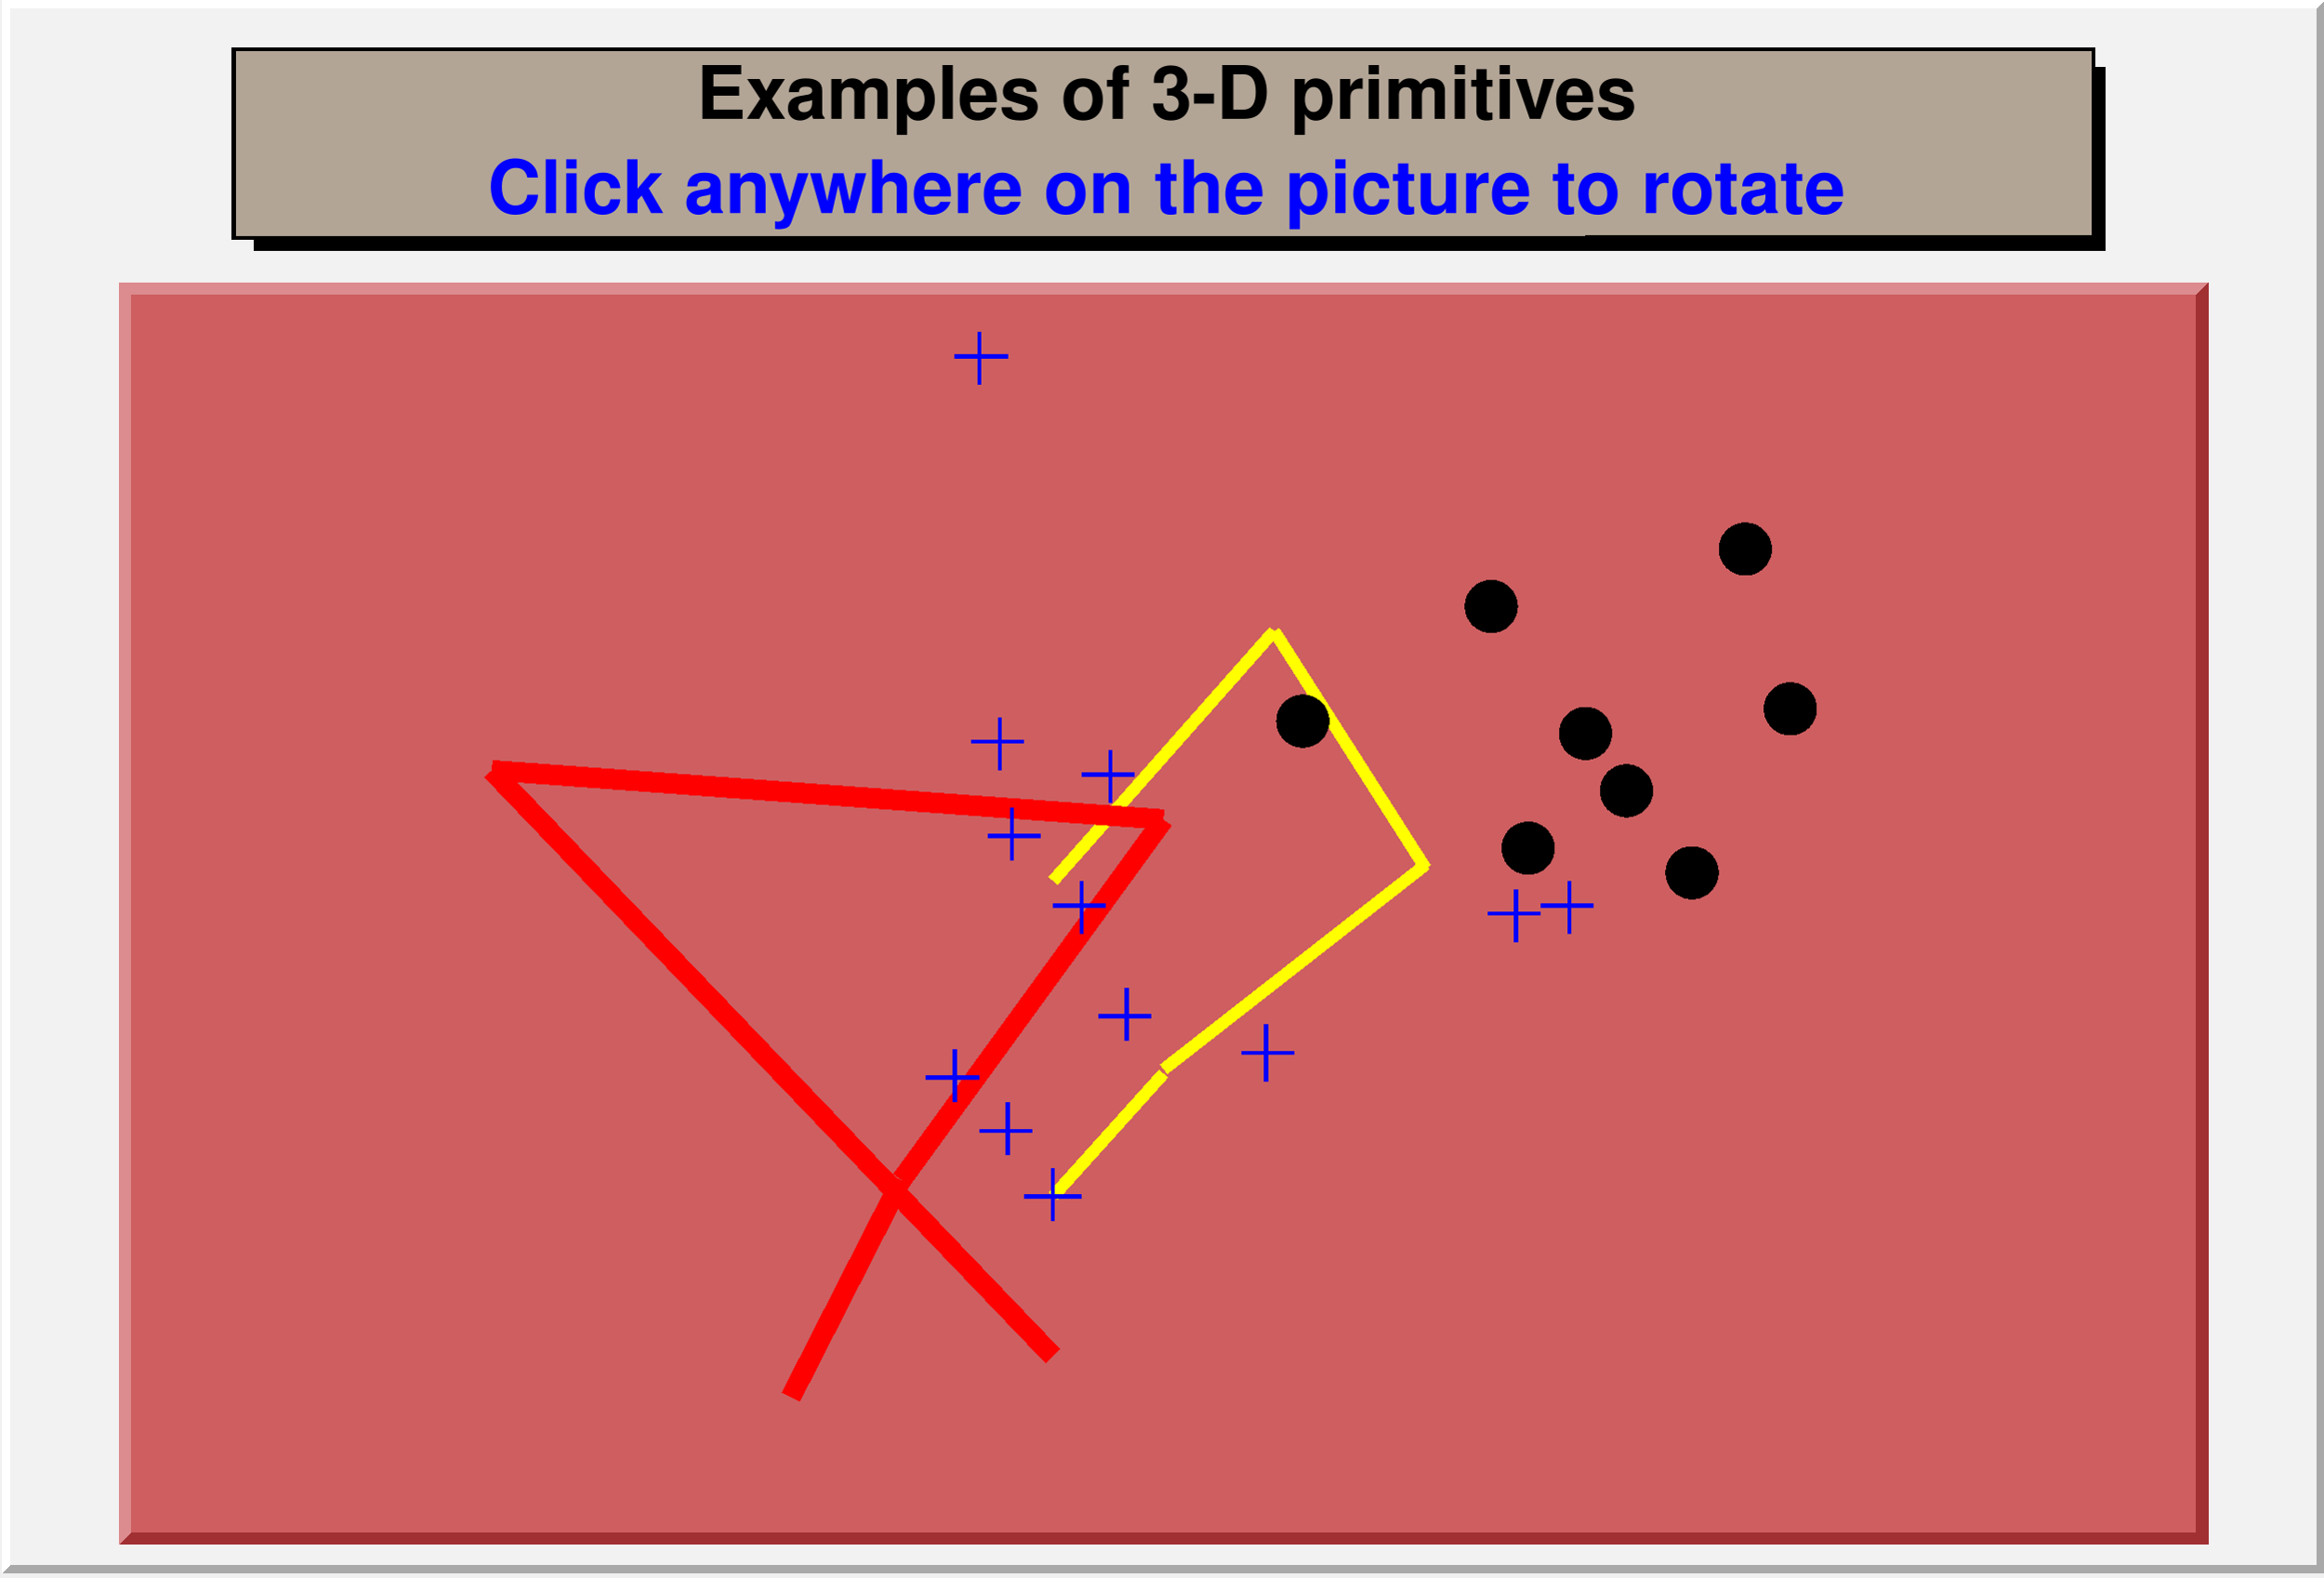
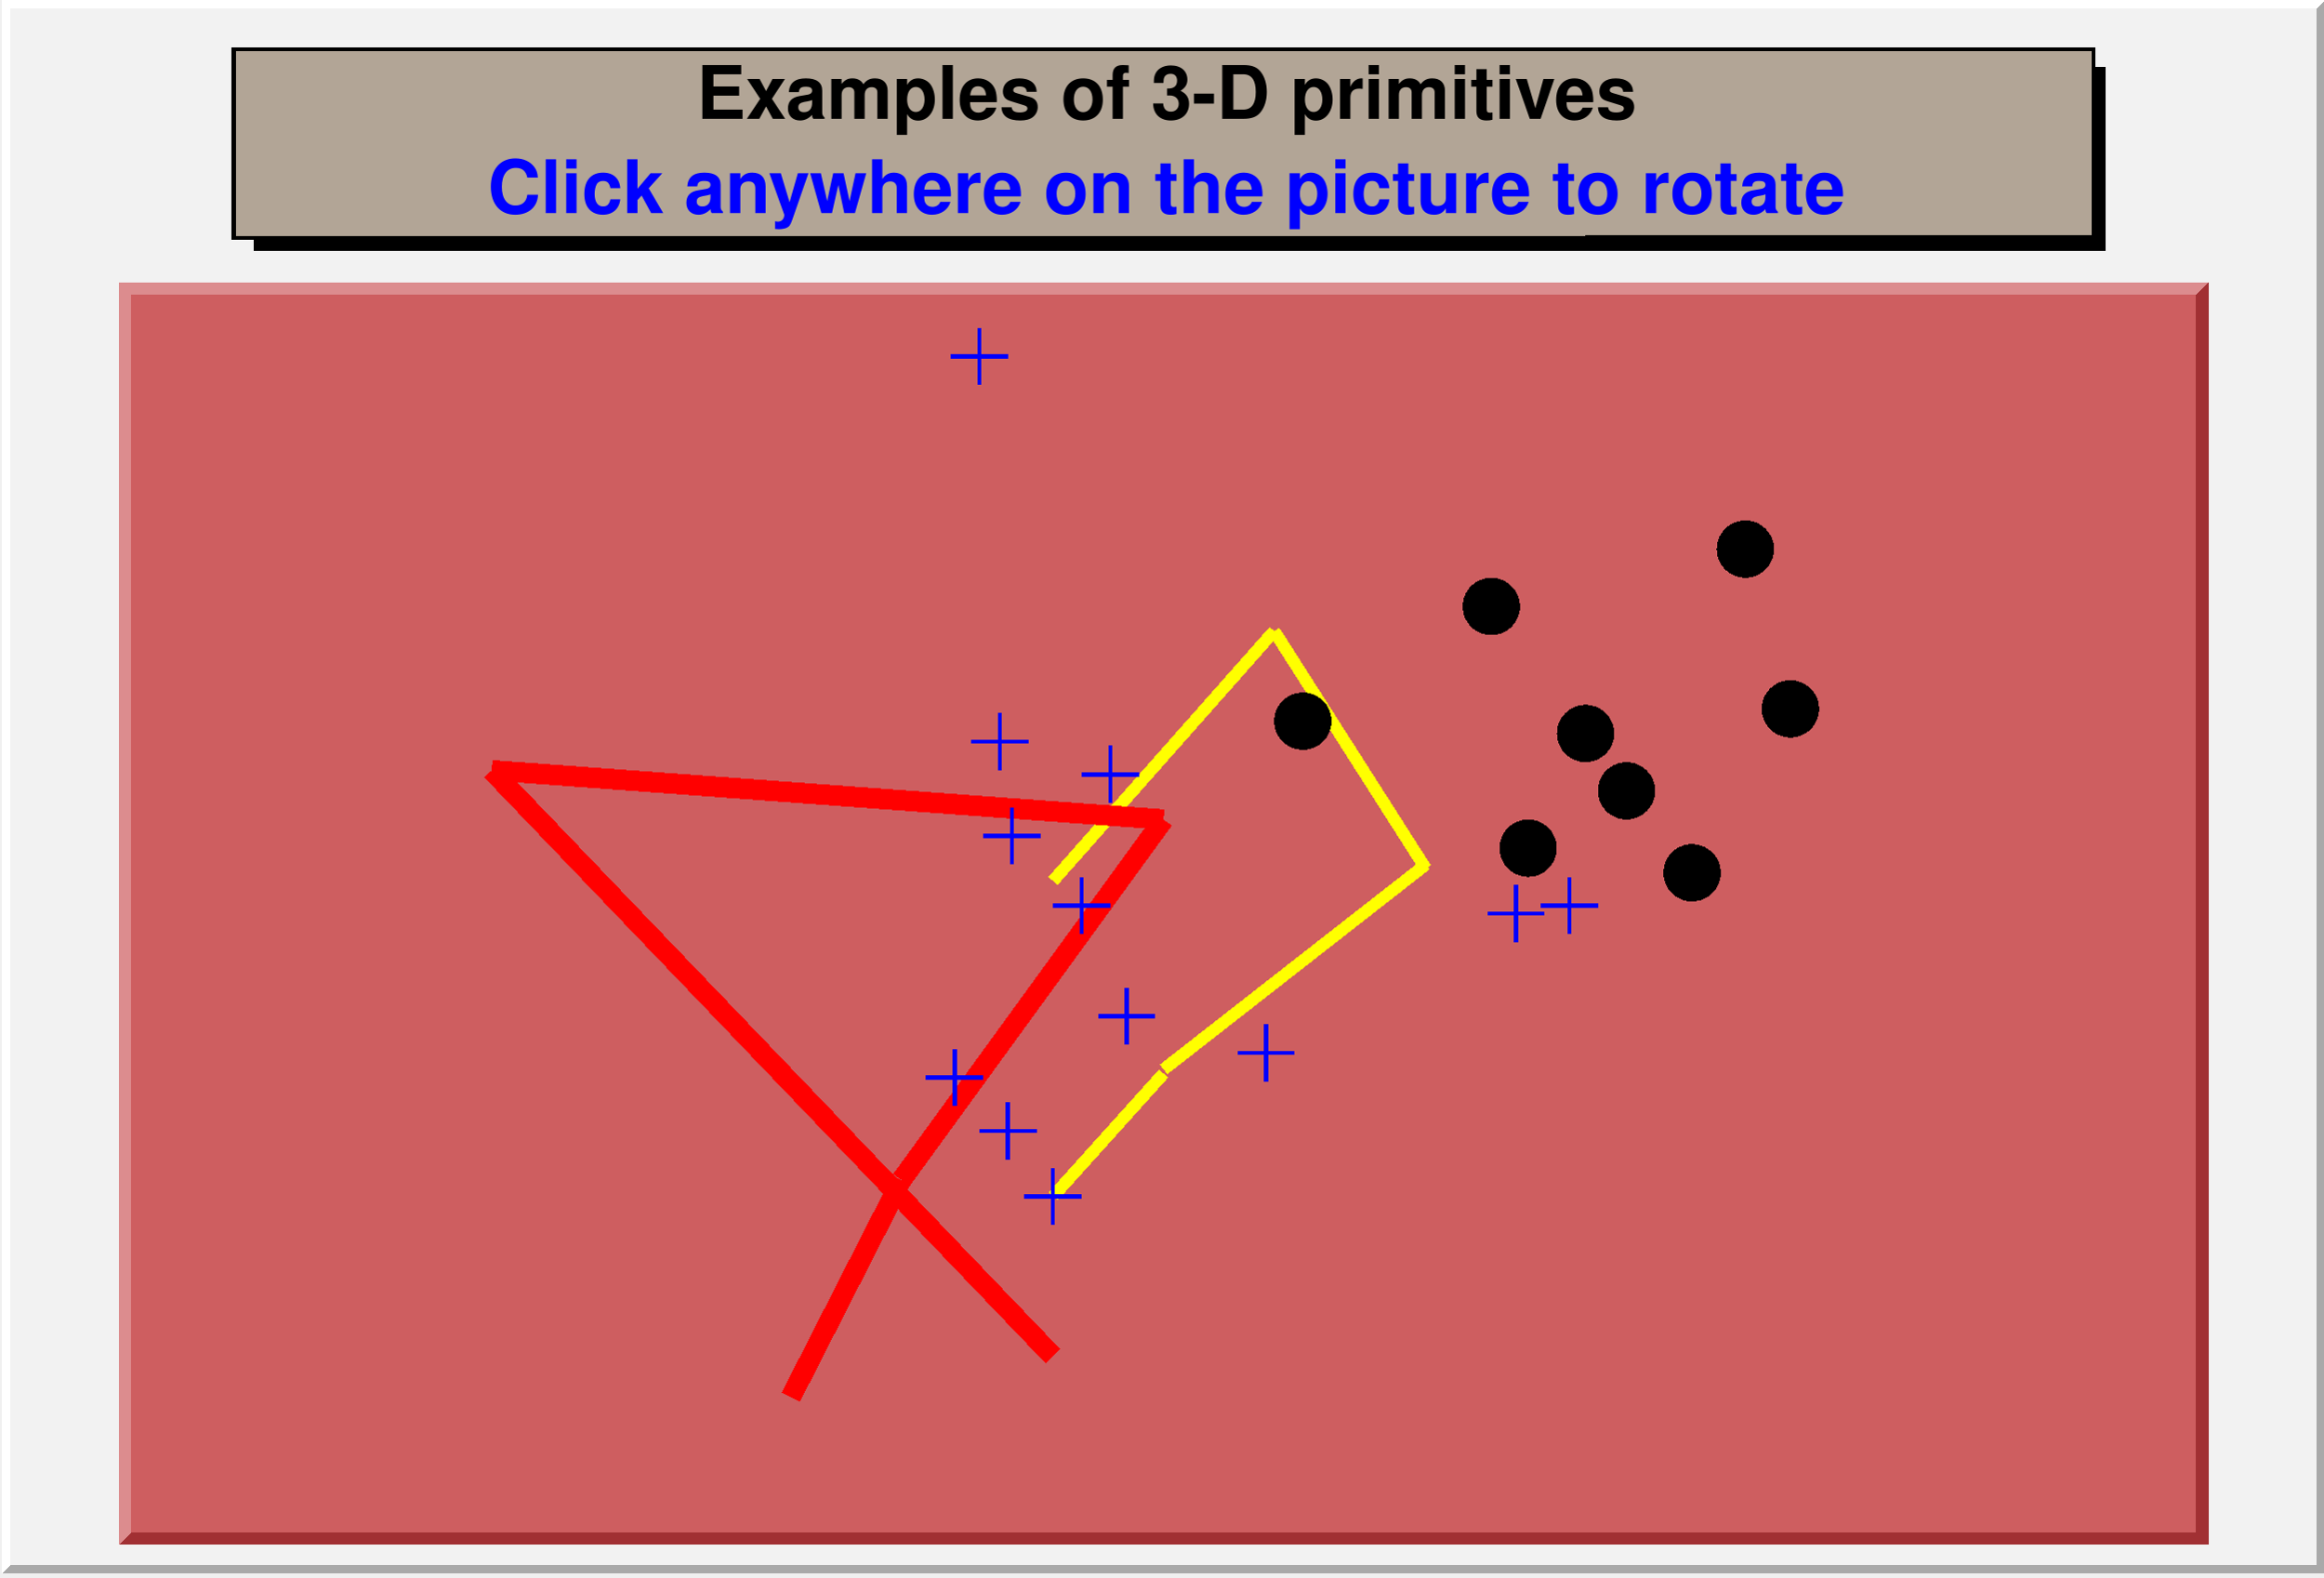
<svg xmlns="http://www.w3.org/2000/svg" width="567" height="385" viewBox="0 0 567 385" shape-rendering="crispEdges">
  <rect x="0.500" y="0" width="567" height="384" fill="#f2f2f2" />
  <path d="M0.500,384l 2.0, -2.0v -380h 563l 2.0, -2.0h -567v 384z" fill="white" />
  <path d="M0.500,384l 2.0, -2.0h 563v -380l 2.0, -2.0v 384h -567z" fill="#a9a9a9" />
  <rect x="29" y="69" width="510" height="308" fill="#ce5e60" />
  <path d="M29,377l 3.0, -3.0v -302h 504l 3.0, -3.0h -510v 308z" fill="#dc8c8e" />
  <path d="M29,377l 3.0, -3.0h 504v -302l 3.0, -3.0v 308h -510z" fill="#a13033" />
  <path d="M257,292l 27, -30" fill="none" stroke="#ffff00" stroke-width="3.0" />
  <path d="M284,261l 64, -50" fill="none" stroke="#ffff00" stroke-width="3.0" />
  <path d="M348,212l -37, -58" fill="none" stroke="#ffff00" stroke-width="3.0" />
  <path d="M311,154l -54, 61" fill="none" stroke="#ffff00" stroke-width="3.0" />
  <path d="M193,341l 27, -53" fill="none" stroke="#ff0000" stroke-width="5.0" />
  <path d="M220,288l 64, -88" fill="none" stroke="#ff0000" stroke-width="5.0" />
  <path d="M284,200l -164, -12" fill="none" stroke="#ff0000" stroke-width="5.0" />
  <path d="M120,188l 137, 143" fill="none" stroke="#ff0000" stroke-width="5.0" />
-   <g stroke="#0000ff" stroke-width="1.000" fill="none">
-     <line x1="250" y1="292" x2="264" y2="292" />
-     <line x1="257" y1="285" x2="257" y2="298" />
-   </g>
-   <g stroke="#0000ff" stroke-width="1.000" fill="none">
-     <line x1="226" y1="263" x2="239" y2="263" />
-     <line x1="233" y1="256" x2="233" y2="269" />
-   </g>
-   <g stroke="#0000ff" stroke-width="1.000" fill="none">
-     <line x1="239" y1="276" x2="252" y2="276" />
-     <line x1="246" y1="269" x2="246" y2="282" />
-   </g>
-   <g stroke="#0000ff" stroke-width="1.000" fill="none">
-     <line x1="237" y1="181" x2="250" y2="181" />
-     <line x1="244" y1="175" x2="244" y2="188" />
-   </g>
-   <g stroke="#0000ff" stroke-width="1.000" fill="none">
-     <line x1="257" y1="221" x2="270" y2="221" />
-     <line x1="264" y1="215" x2="264" y2="228" />
-   </g>
-   <g stroke="#0000ff" stroke-width="1.000" fill="none">
-     <line x1="241" y1="204" x2="254" y2="204" />
-     <line x1="247" y1="197" x2="247" y2="210" />
-   </g>
-   <g stroke="#0000ff" stroke-width="1.000" fill="none">
-     <line x1="268" y1="248" x2="281" y2="248" />
-     <line x1="275" y1="241" x2="275" y2="254" />
-   </g>
-   <g stroke="#0000ff" stroke-width="1.000" fill="none">
-     <line x1="303" y1="257" x2="316" y2="257" />
-     <line x1="309" y1="250" x2="309" y2="264" />
-   </g>
-   <g stroke="#0000ff" stroke-width="1.000" fill="none">
-     <line x1="264" y1="189" x2="277" y2="189" />
-     <line x1="271" y1="183" x2="271" y2="196" />
-   </g>
-   <g stroke="#0000ff" stroke-width="1.000" fill="none">
-     <line x1="233" y1="87" x2="246" y2="87" />
-     <line x1="239" y1="81" x2="239" y2="94" />
-   </g>
-   <g stroke="#0000ff" stroke-width="1.000" fill="none">
-     <line x1="363" y1="223" x2="376" y2="223" />
-     <line x1="370" y1="217" x2="370" y2="230" />
-   </g>
-   <g stroke="#0000ff" stroke-width="1.000" fill="none">
-     <line x1="376" y1="221" x2="389" y2="221" />
-     <line x1="383" y1="215" x2="383" y2="228" />
+   <path stroke="#0000ff" stroke-width="1" fill="none" d="M250,292l14,0M257,285l0,14" />
+   <path stroke="#0000ff" stroke-width="1" fill="none" d="M226,263l14,0M233,256l0,14" />
+   <path stroke="#0000ff" stroke-width="1" fill="none" d="M239,276l14,0M246,269l0,14" />
+   <path stroke="#0000ff" stroke-width="1" fill="none" d="M237,181l14,0M244,174l0,14" />
+   <path stroke="#0000ff" stroke-width="1" fill="none" d="M257,221l14,0M264,214l0,14" />
+   <path stroke="#0000ff" stroke-width="1" fill="none" d="M240,204l14,0M247,197l0,14" />
+   <path stroke="#0000ff" stroke-width="1" fill="none" d="M268,248l14,0M275,241l0,14" />
+   <path stroke="#0000ff" stroke-width="1" fill="none" d="M302,257l14,0M309,250l0,14" />
+   <path stroke="#0000ff" stroke-width="1" fill="none" d="M264,189l14,0M271,182l0,14" />
+   <path stroke="#0000ff" stroke-width="1" fill="none" d="M232,87l14,0M239,80l0,14" />
+   <path stroke="#0000ff" stroke-width="1" fill="none" d="M363,223l14,0M370,216l0,14" />
+   <path stroke="#0000ff" stroke-width="1" fill="none" d="M376,221l14,0M383,214l0,14" />
+   <g fill="black">
+     <circle cx="373" cy="207" r="7" />
  </g>
  <g fill="black">
-     <circle cx="373" cy="207" r="6.5" />
+     <circle cx="364" cy="148" r="7" />
  </g>
  <g fill="black">
-     <circle cx="364" cy="148" r="6.5" />
+     <circle cx="318" cy="176" r="7" />
  </g>
  <g fill="black">
-     <circle cx="318" cy="176" r="6.5" />
+     <circle cx="397" cy="193" r="7" />
  </g>
  <g fill="black">
-     <circle cx="397" cy="193" r="6.5" />
+     <circle cx="387" cy="179" r="7" />
  </g>
  <g fill="black">
-     <circle cx="387" cy="179" r="6.5" />
+     <circle cx="437" cy="173" r="7" />
  </g>
  <g fill="black">
-     <circle cx="437" cy="173" r="6.5" />
+     <circle cx="413" cy="213" r="7" />
  </g>
  <g fill="black">
-     <circle cx="413" cy="213" r="6.5" />
-   </g>
-   <g fill="black">
-     <circle cx="426" cy="134" r="6.5" />
+     <circle cx="426" cy="134" r="7" />
  </g>
  <rect x="57" y="12" width="454" height="46" fill="#b2a596" />
  <path d="M62,58v 3.3h 452v -45h -3.3v 41z" fill="black" />
  <path d="M57,58v -46h 454v 46h -454z" fill="none" stroke="black" />
  <text xml:space="preserve" x="170" y="29" fill="black" font-size="18" font-family="Helvetica" font-weight="bold">Examples of 3-D primitives
</text>
  <text xml:space="preserve" x="119" y="52" fill="#0000ff" font-size="18" font-family="Helvetica" font-weight="bold">Click anywhere on the picture to rotate
</text>
</svg>
